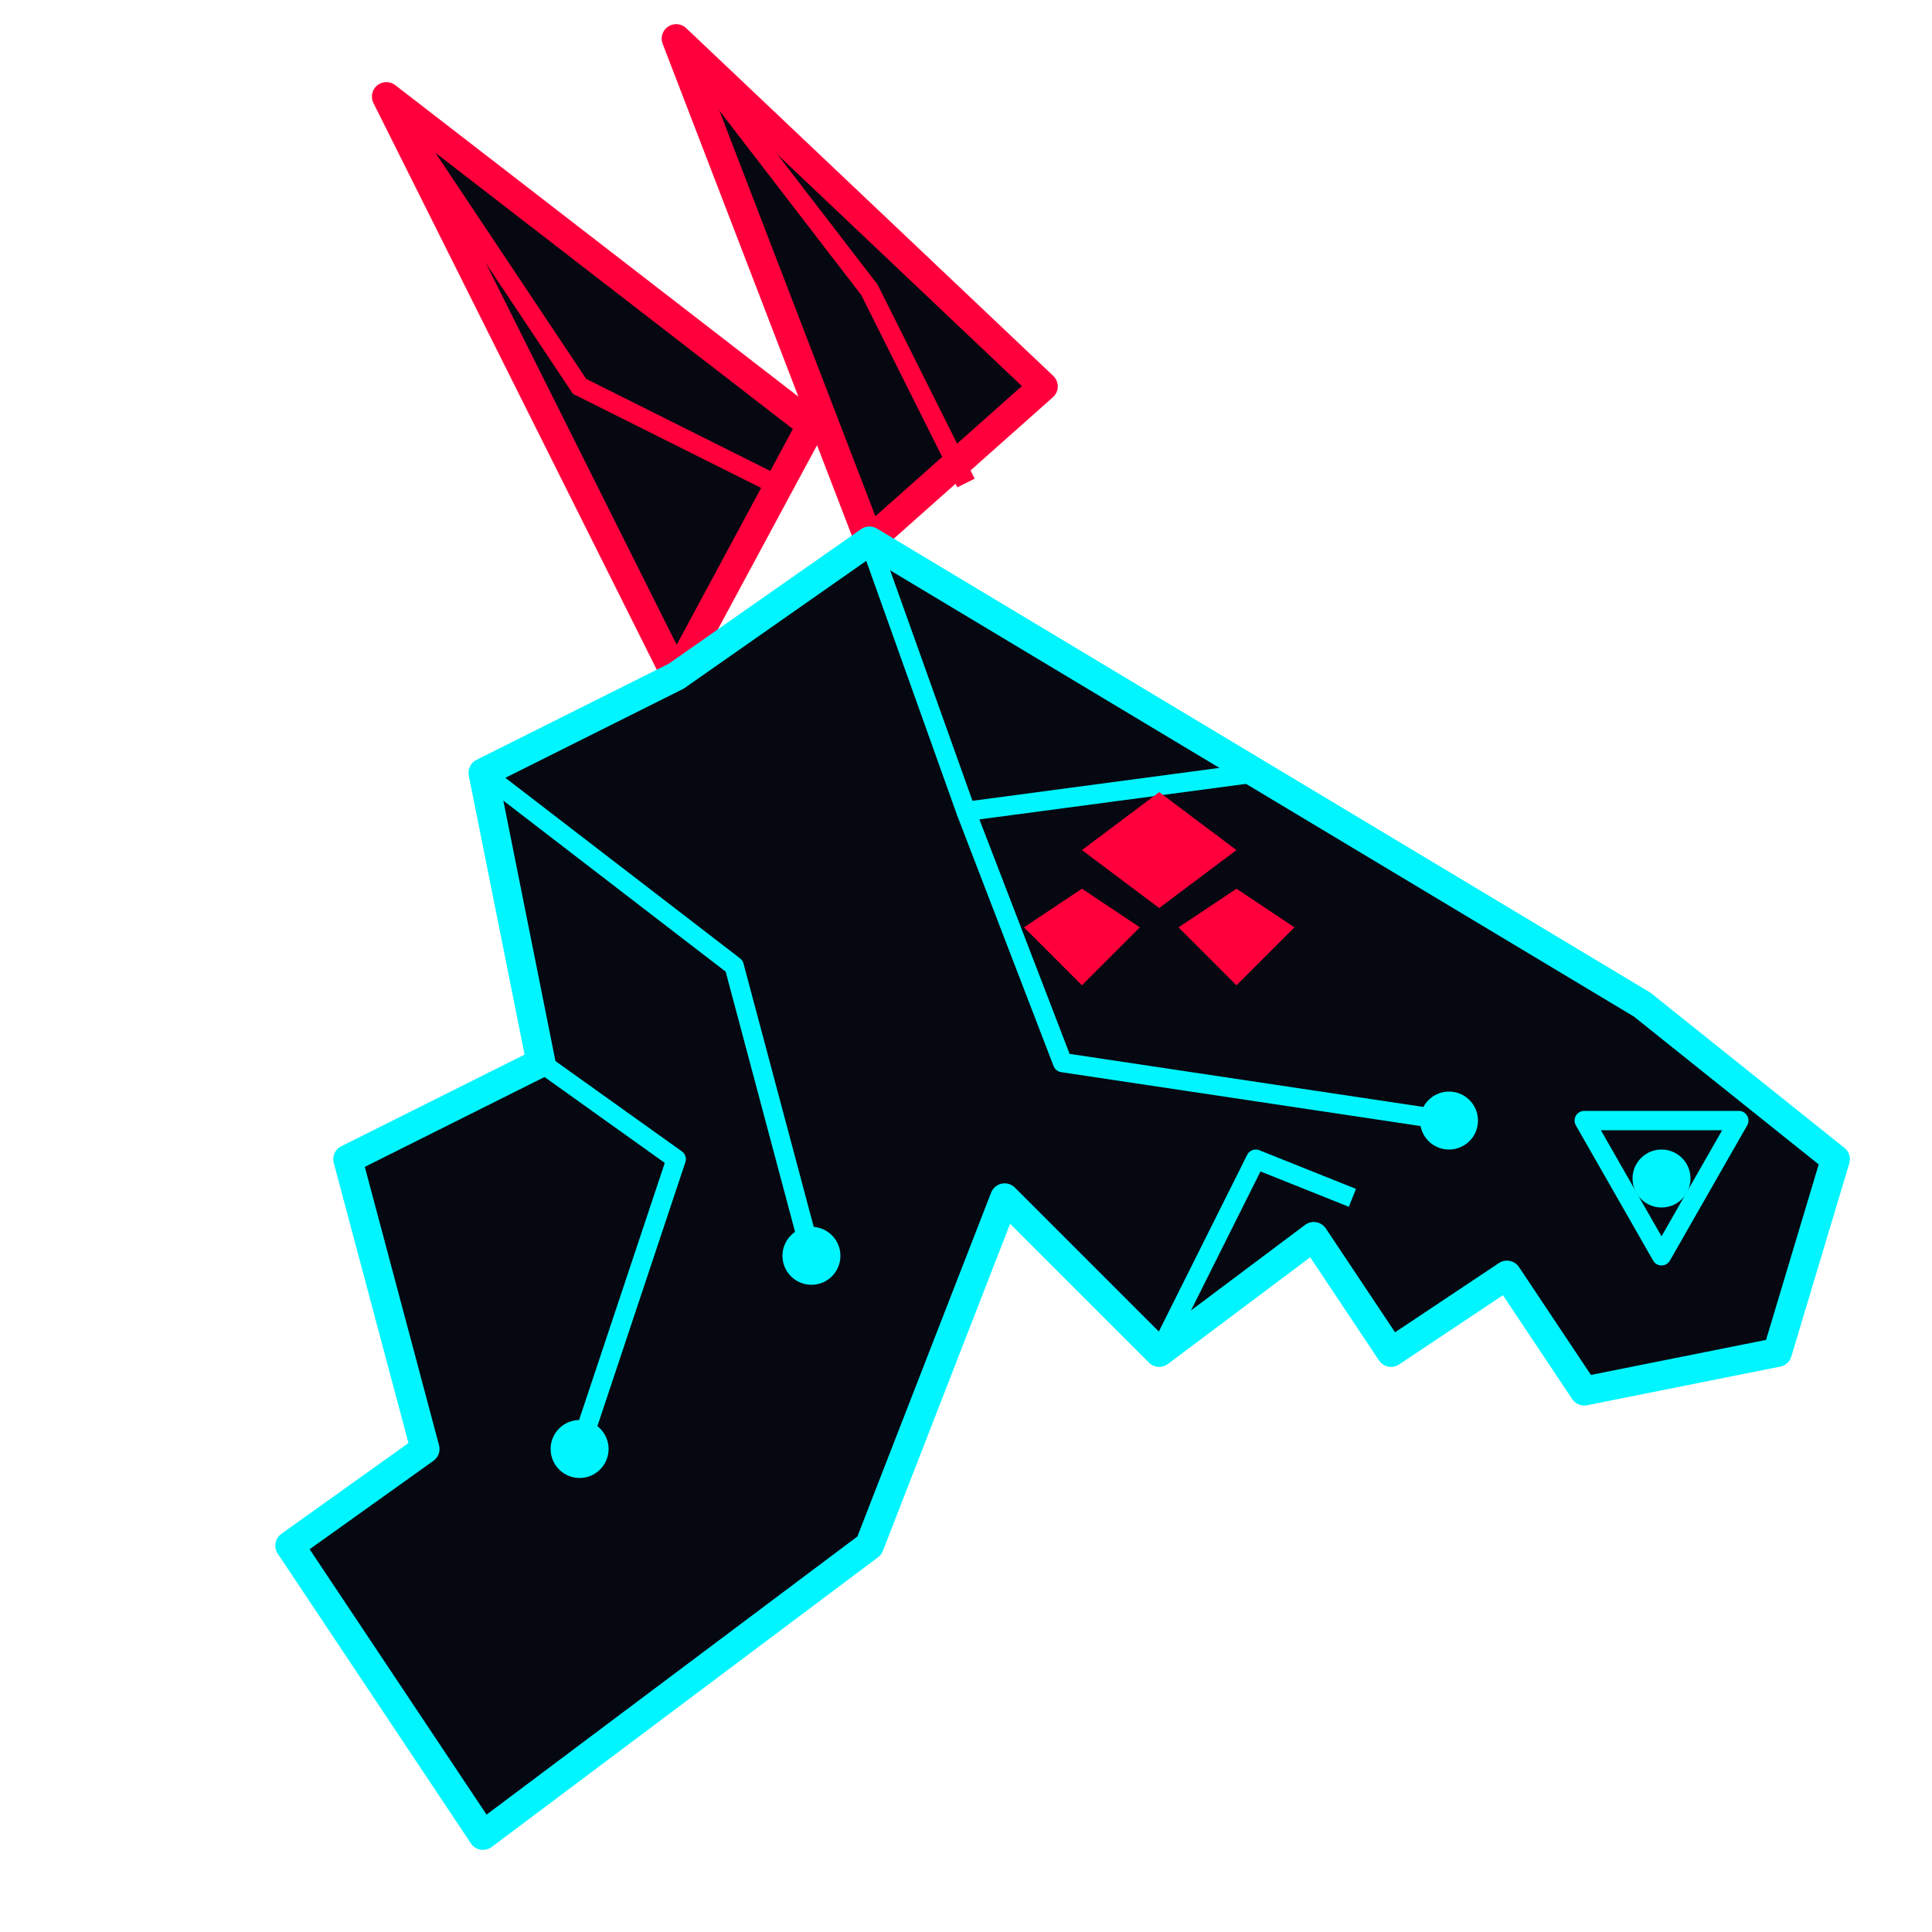
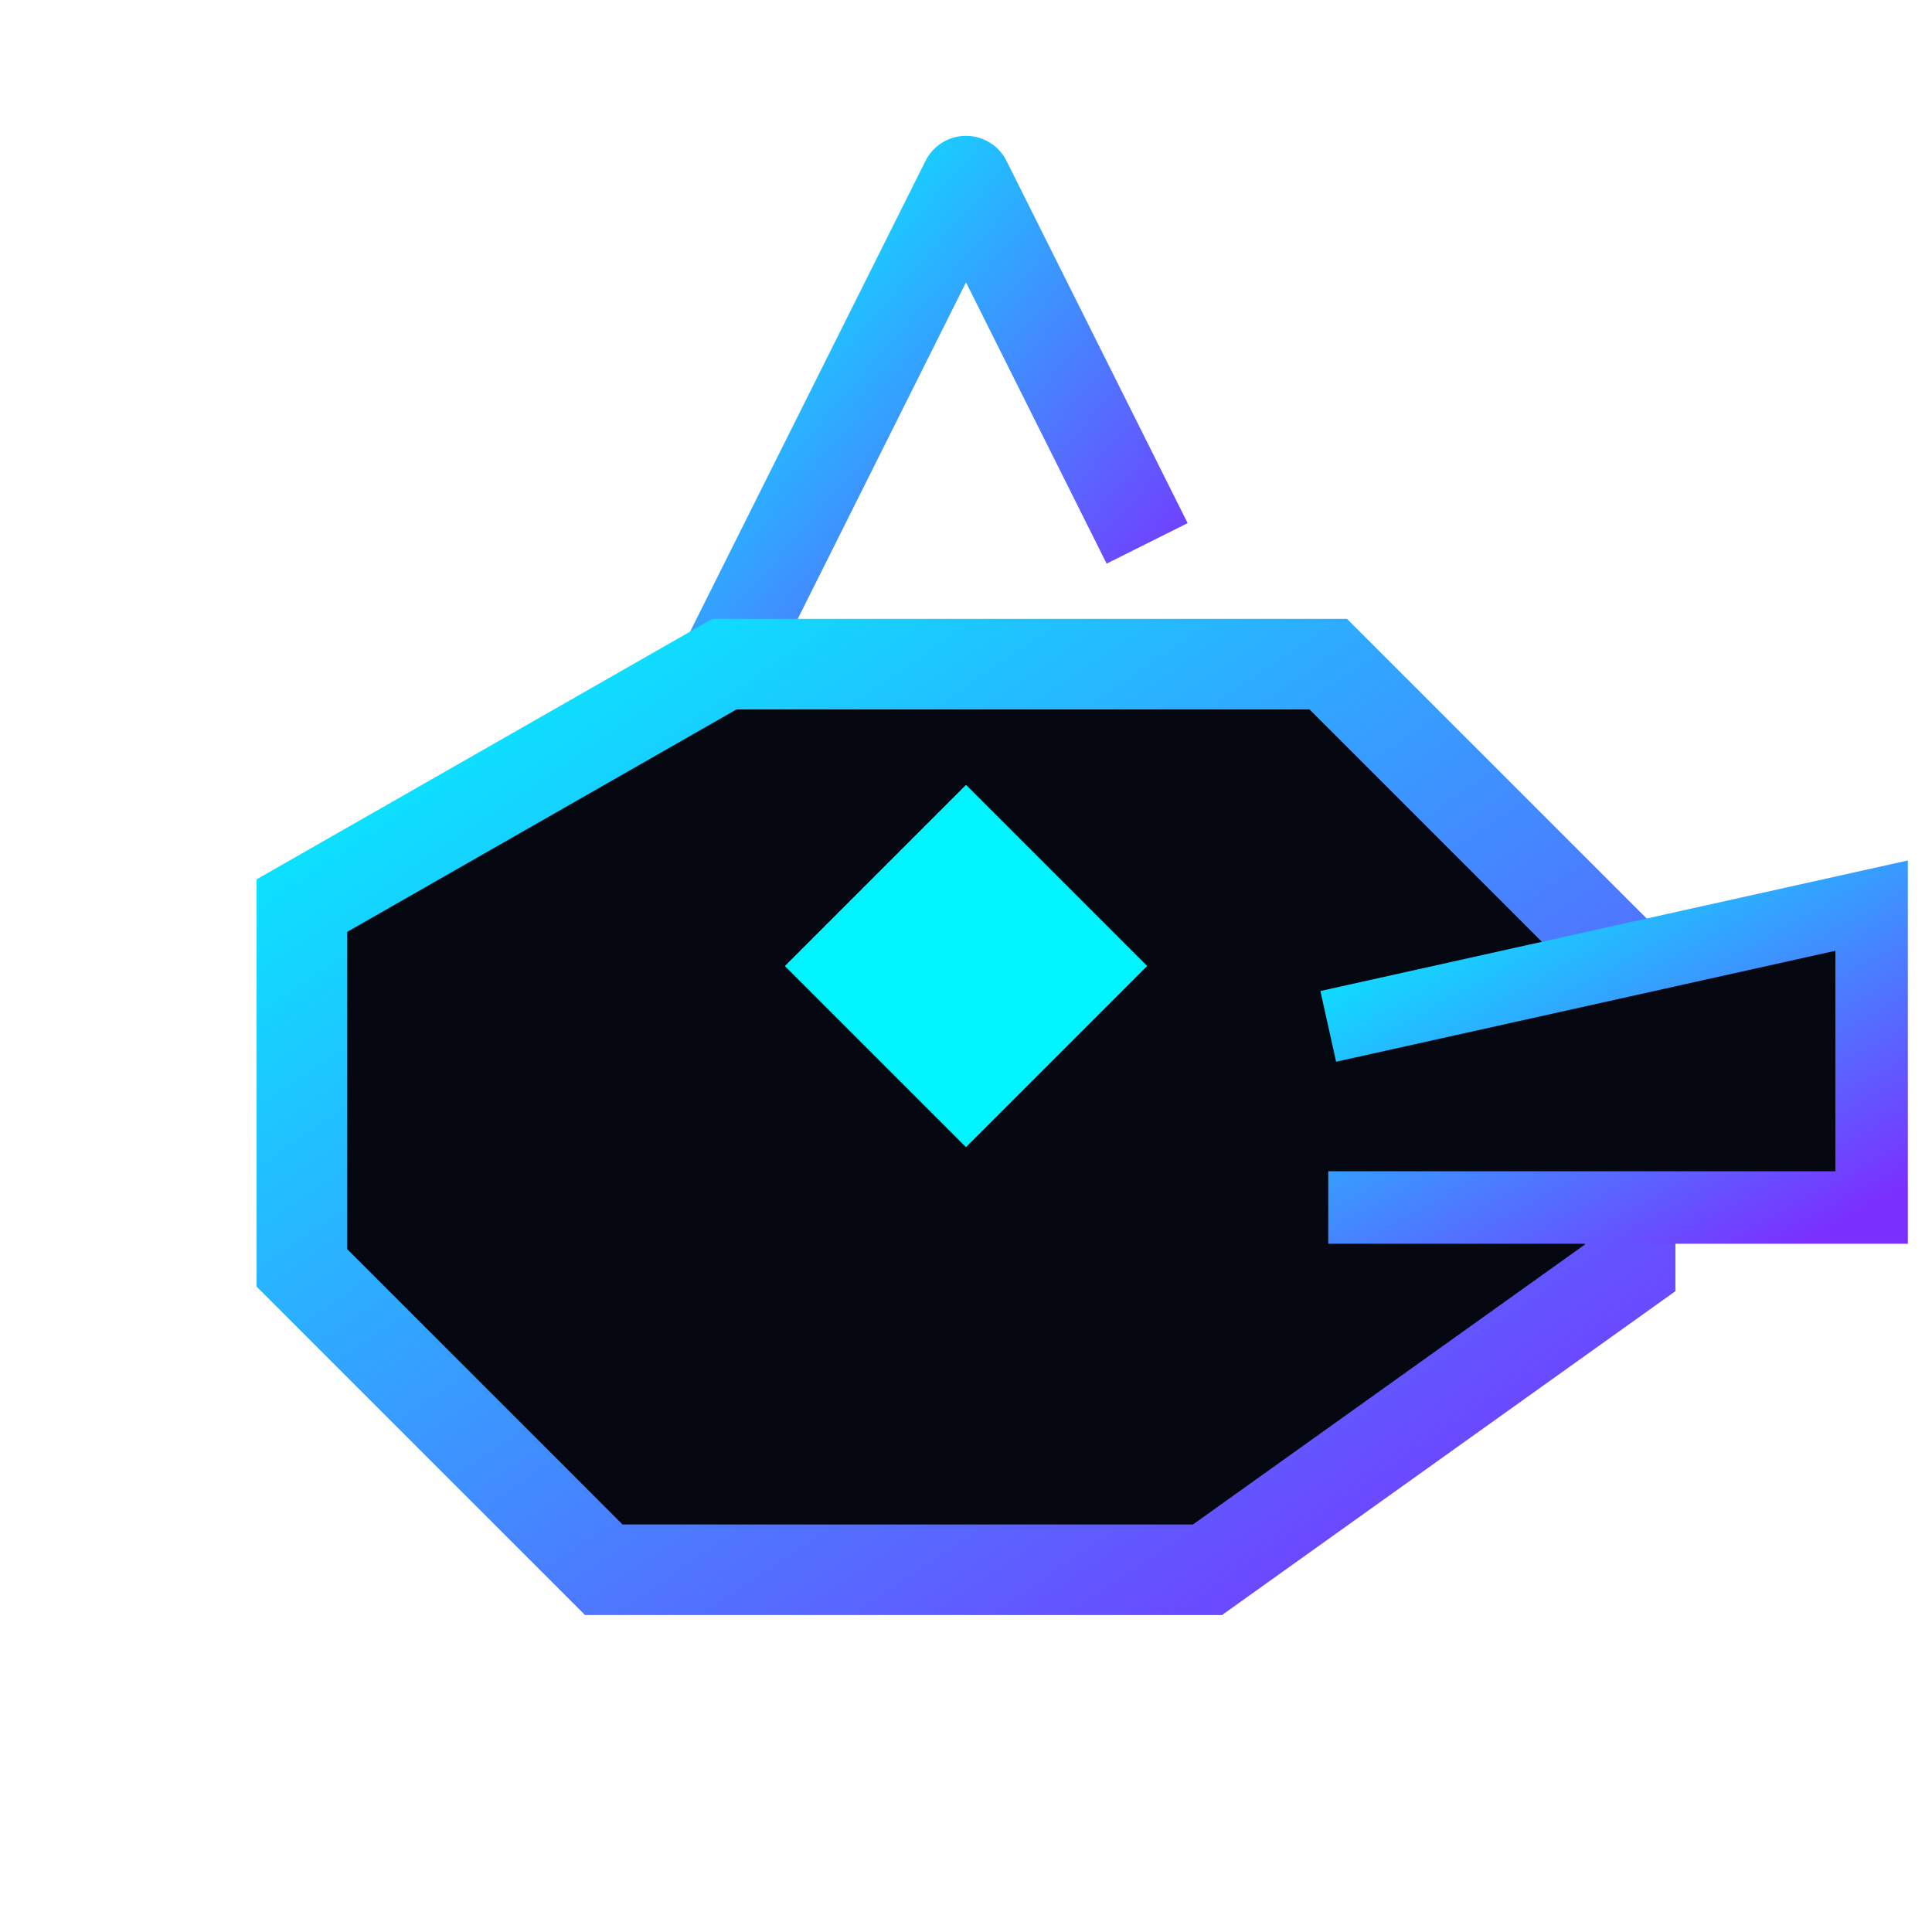
- <svg xmlns="http://www.w3.org/2000/svg" viewBox="0 0 100 100">
+ <svg xmlns="http://www.w3.org/2000/svg" viewBox="0 0 32 32">
  <defs>
-     <style>
-       .cyan-line { stroke: #00f5ff; stroke-width: 1.5; stroke-linejoin: round; fill: #050810; }
-       .cyan-detail { stroke: #00f5ff; stroke-width: 1; fill: none; stroke-linejoin: round; }
-       .red-line { stroke: #ff003c; stroke-width: 1.5; stroke-linejoin: round; fill: #050810; }
-       .red-detail { stroke: #ff003c; stroke-width: 1; fill: none; }
-       .red-fill { fill: #ff003c; }
-       .cyan-fill { fill: #00f5ff; }
-     </style>
+     <linearGradient id="g" x1="0%" y1="0%" x2="100%" y2="100%">
+       <stop offset="0%" stop-color="#00f5ff" />
+       <stop offset="100%" stop-color="#7b2fff" />
+     </linearGradient>
  </defs>
-   <polygon points="35,35 20,5 42,22" class="red-line" />
-   <polyline points="20,5 30,20 40,25" class="red-detail" />
-   <polygon points="45,28 35,2 54,20" class="red-line" />
-   <polyline points="35,2 45,15 50,25" class="red-detail" />
-   <path d="M 45 28 L 65 40 L 85 52 L 95 60 L 92 70 L 82 72 L 78 66 L 72 70 L 68 64 L 60 70 L 52 62 L 45 80 L 25 95 L 15 80 L 22 75 L 18 60 L 28 55 L 25 40 L 35 35 Z" class="cyan-line" />
-   <polyline points="45,28 50,42 65,40" class="cyan-detail" />
-   <polyline points="50,42 55,55 75,58" class="cyan-detail" />
-   <polyline points="25,40 38,50 42,65" class="cyan-detail" />
-   <polyline points="28,55 35,60 30,75" class="cyan-detail" />
-   <polyline points="60,70 65,60 70,62" class="cyan-detail" />
-   <circle cx="42" cy="65" r="1.5" class="cyan-fill" />
-   <circle cx="75" cy="58" r="1.5" class="cyan-fill" />
-   <circle cx="30" cy="75" r="1.5" class="cyan-fill" />
-   <polygon points="56,44 60,41 64,44 60,47" class="red-fill" />
-   <polygon points="61,48 64,46 67,48 64,51" class="red-fill" />
-   <polygon points="53,48 56,46 59,48 56,51" class="red-fill" />
-   <circle cx="86" cy="61" r="1.5" class="cyan-fill" />
-   <polygon points="82,58 90,58 86,65" class="cyan-detail" />
+   <polyline points="12,11 16,3 19,9" fill="none" stroke="url(#g)" stroke-width="1.5" stroke-linejoin="round" />
+   <path d="M5,15 L12,11 L22,11 L27,16 L27,21 L20,26 L10,26 L5,21 Z" fill="#050810" stroke="url(#g)" stroke-width="1.5" />
+   <path d="M22,17 L31,15 L31,20 L22,20" fill="#050810" stroke="url(#g)" stroke-width="1.2" />
+   <polygon points="13,16 16,13 19,16 16,19" fill="#00f5ff" />
</svg>
